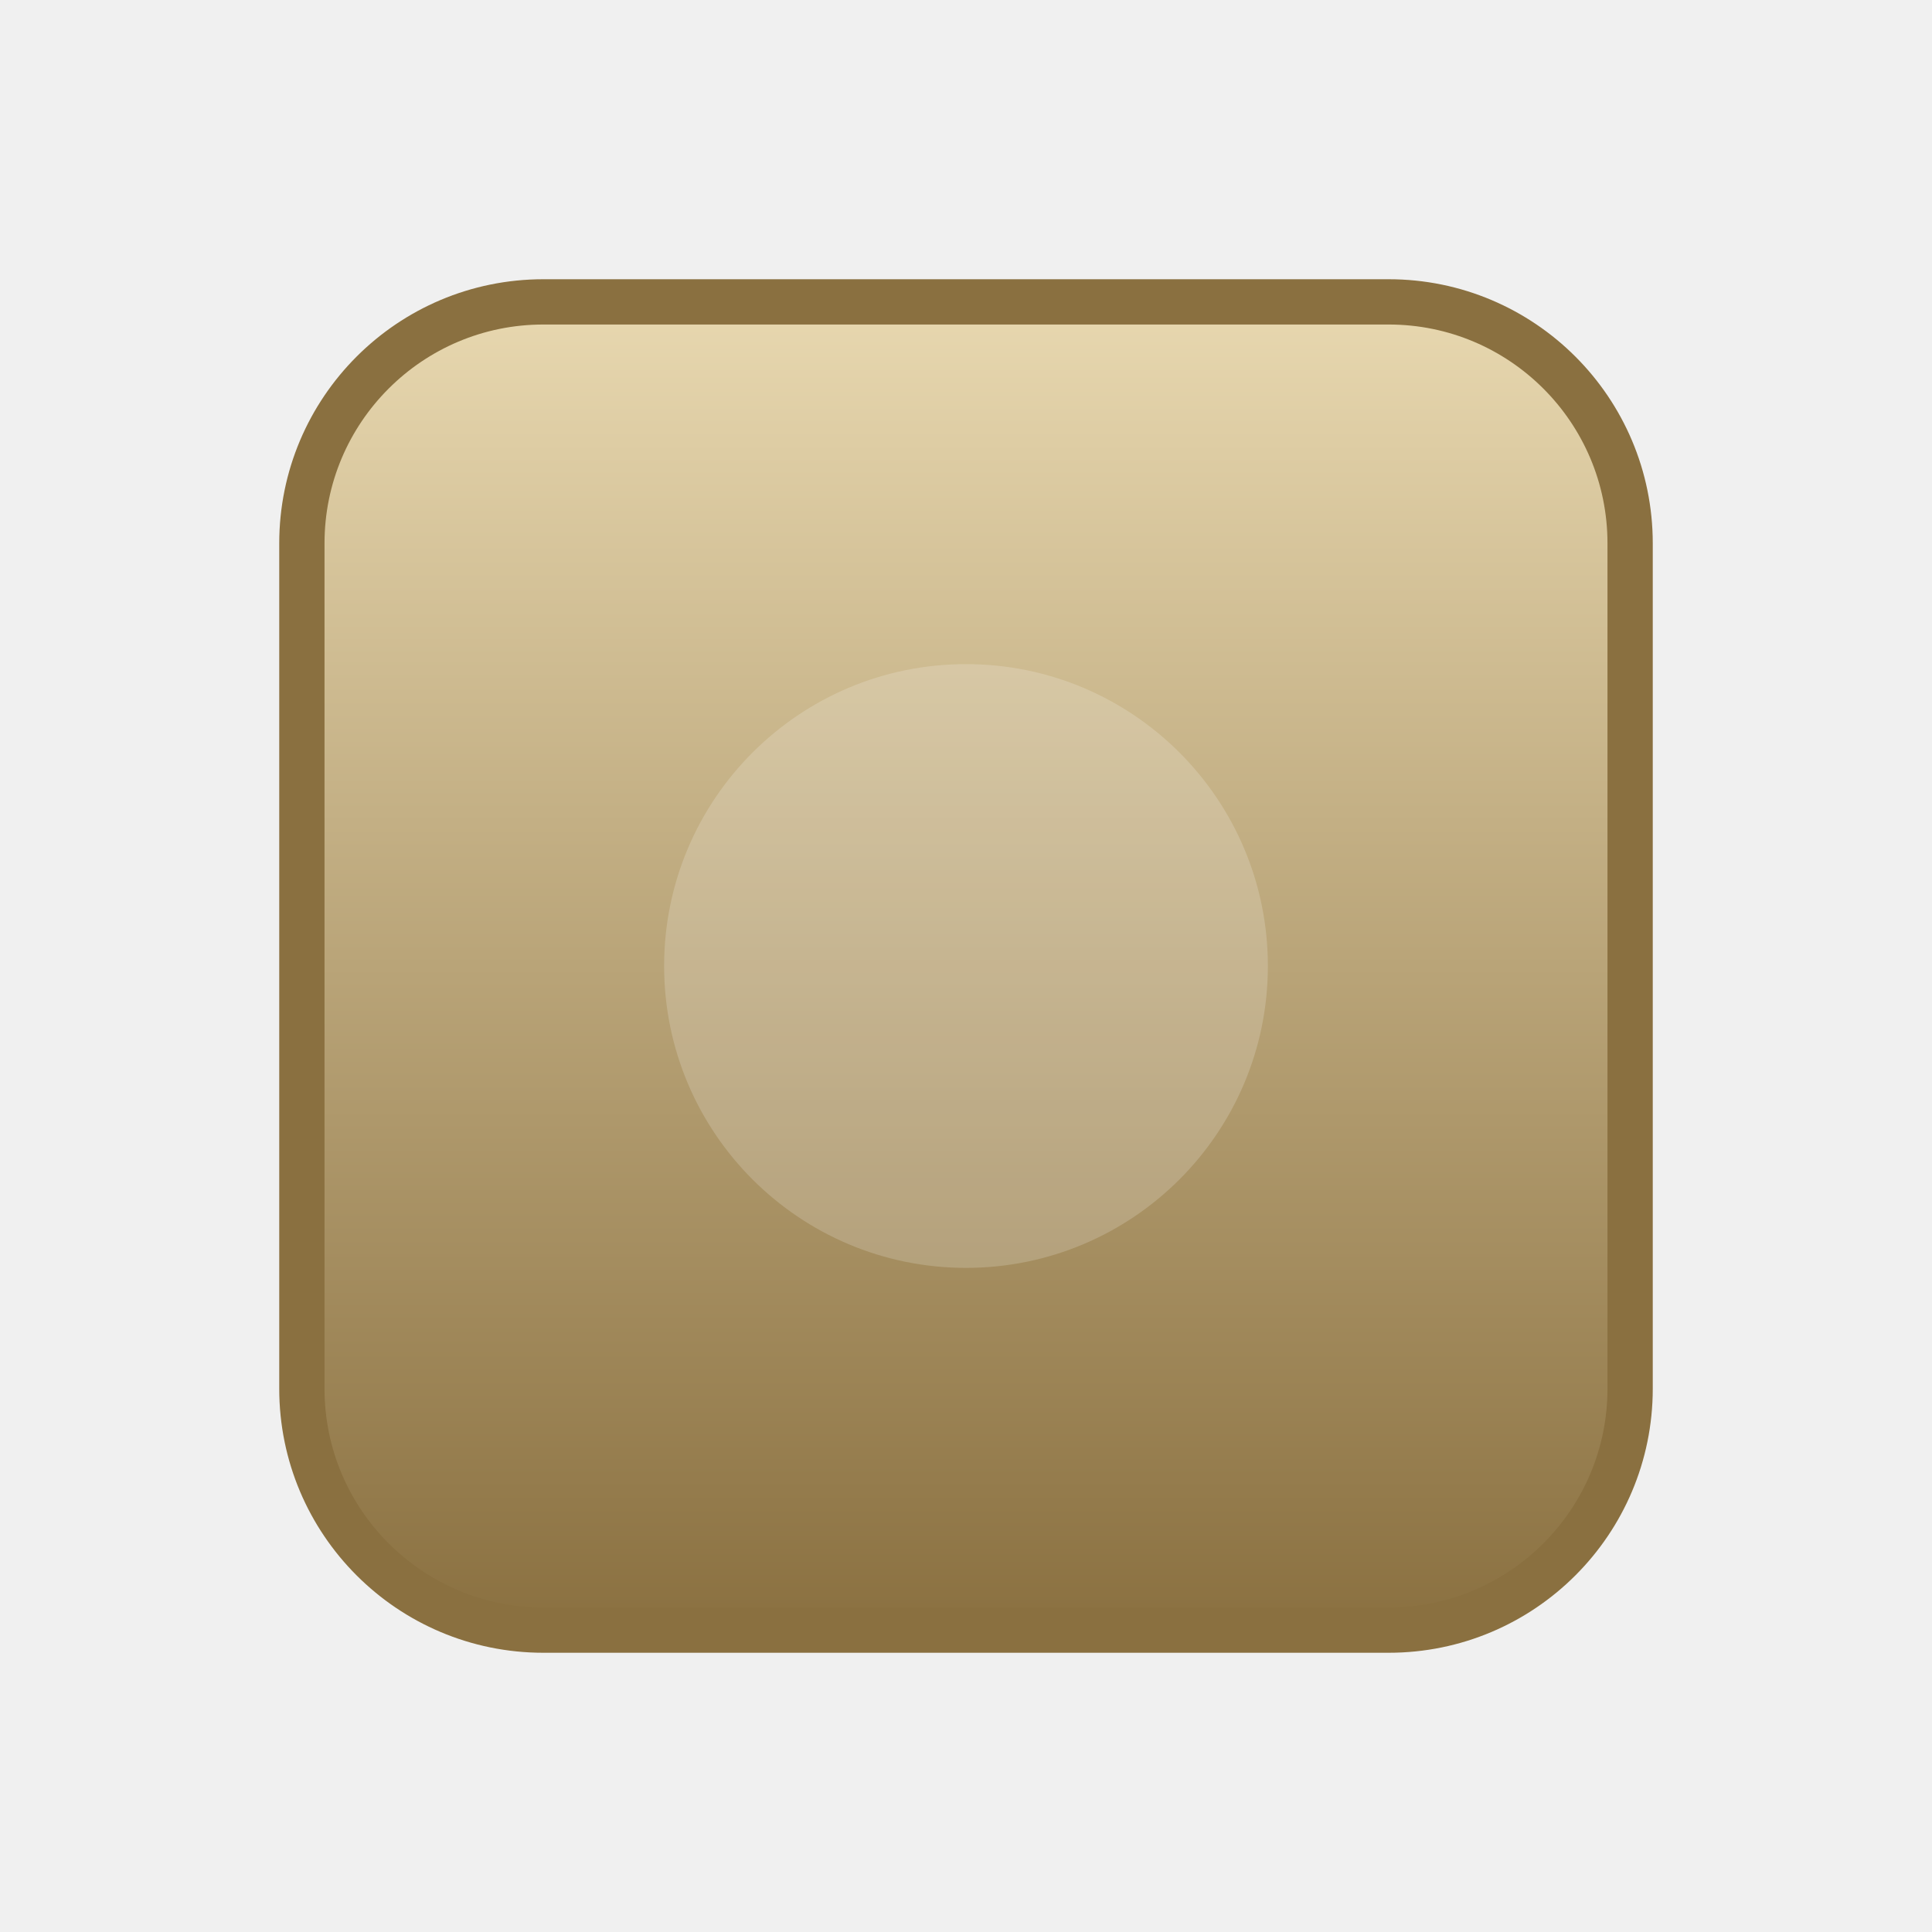
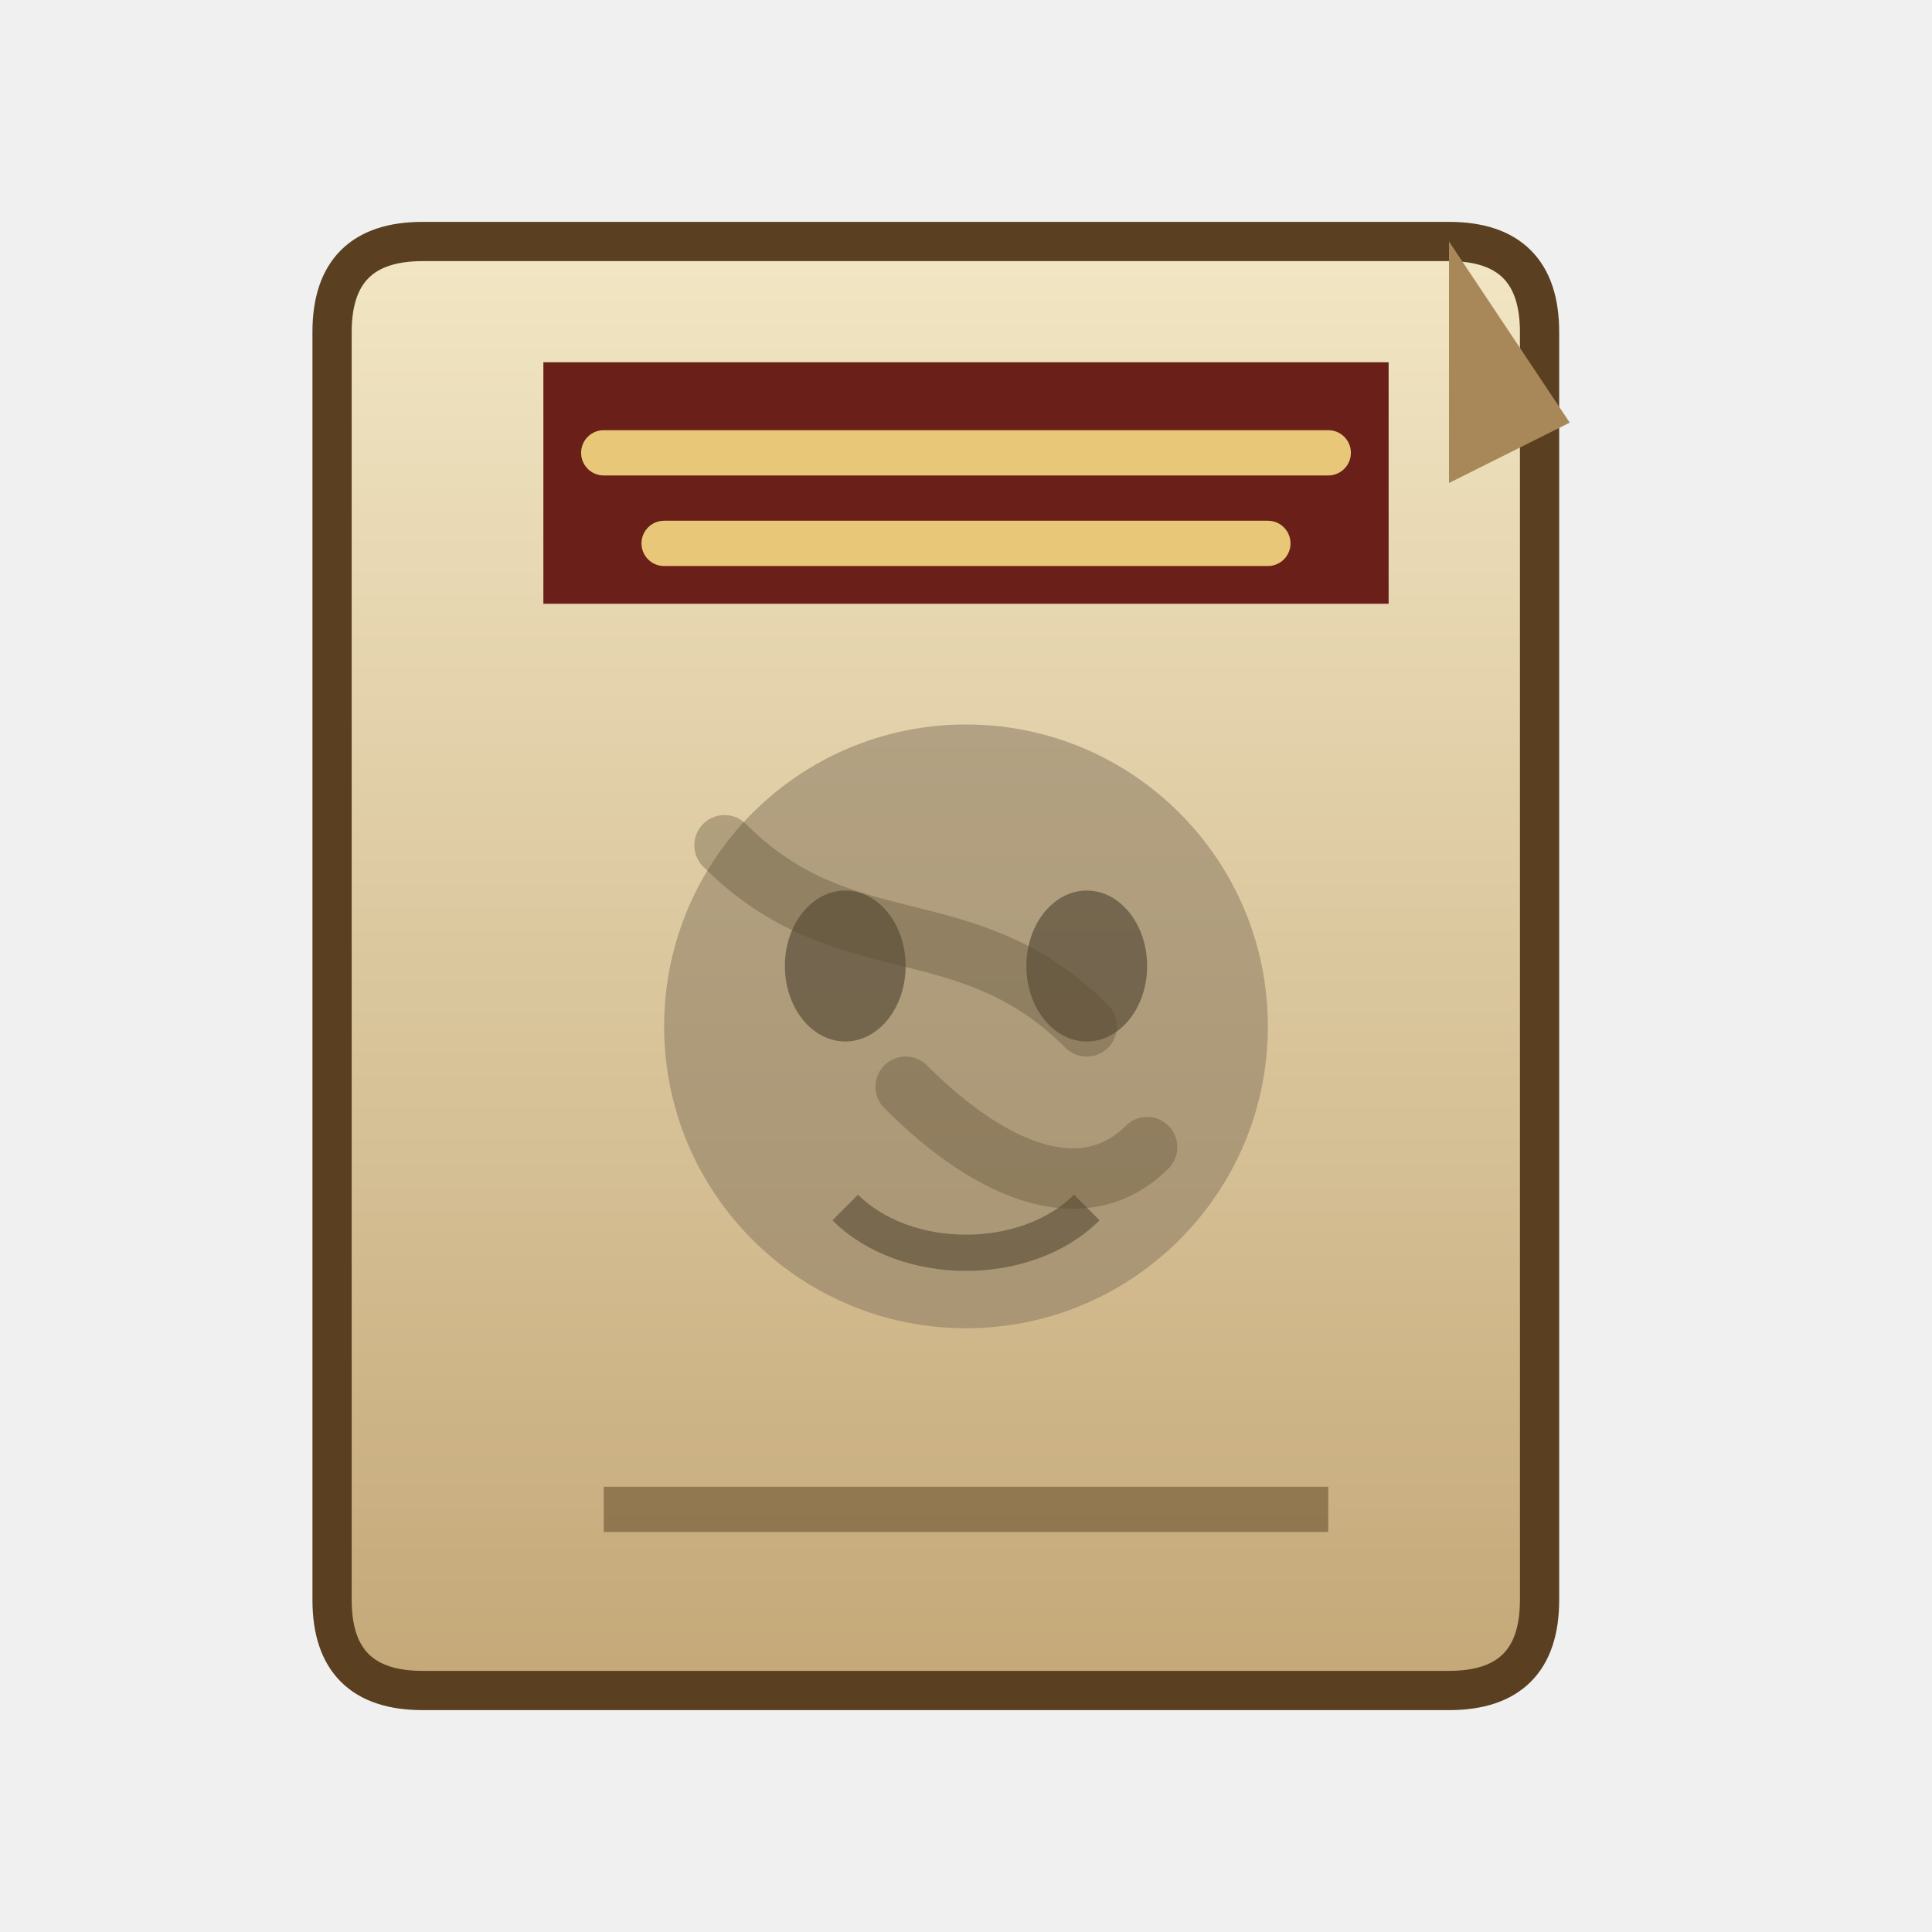
<svg xmlns="http://www.w3.org/2000/svg" viewBox="0 0 64 64" width="64" height="64">
  <defs>
-     <linearGradient id="g" x1="0" y1="0" x2="0" y2="1">
-       <stop offset="0%" stop-color="#e8d8b0" />
-       <stop offset="100%" stop-color="#8a7040" />
+     <linearGradient id="p" x1="0" y1="0" x2="0" y2="1">
+       <stop offset="0%" stop-color="#f2e6c4" />
+       <stop offset="100%" stop-color="#c4a878" />
    </linearGradient>
  </defs>
-   <rect x="10" y="10" width="44" height="44" rx="8" fill="url(#g)" stroke="#8a7040" stroke-width="1.5" />
-   <circle cx="32" cy="32" r="10" fill="#fff" fill-opacity=".18" />
+   <path d="M14 8h34c2 0 3 1 3 3v42c0 2-1 3-3 3H14c-2 0-3-1-3-3V11c0-2 1-3 3-3z" fill="url(#p)" stroke="#5a4020" stroke-width="1.3" />
+   <path d="M48 8l4 6-4 2v-8z" fill="#a88858" />
+   <rect x="18" y="12" width="28" height="8" fill="#6a2018" />
+   <path d="M20 15h24M22 18h20" stroke="#e8c878" stroke-width="1.5" stroke-linecap="round" />
+   <circle cx="32" cy="34" r="10" fill="#8a7a60" opacity=".55" />
+   <ellipse cx="28" cy="32" rx="2" ry="2.5" fill="#3a3020" opacity=".5" />
+   <ellipse cx="36" cy="32" rx="2" ry="2.5" fill="#3a3020" opacity=".5" />
+   <path d="M28 40c2 2 6 2 8 0" fill="none" stroke="#3a3020" stroke-width="1.2" opacity=".45" />
+   <path d="M24 28c4 4 8 2 12 6M30 36c3 3 6 4 8 2" fill="none" stroke="#5a4a30" stroke-width="2" opacity=".35" stroke-linecap="round" />
+   <path d="M20 50h24" stroke="#5a4020" stroke-width="1.5" opacity=".5" />
</svg>
